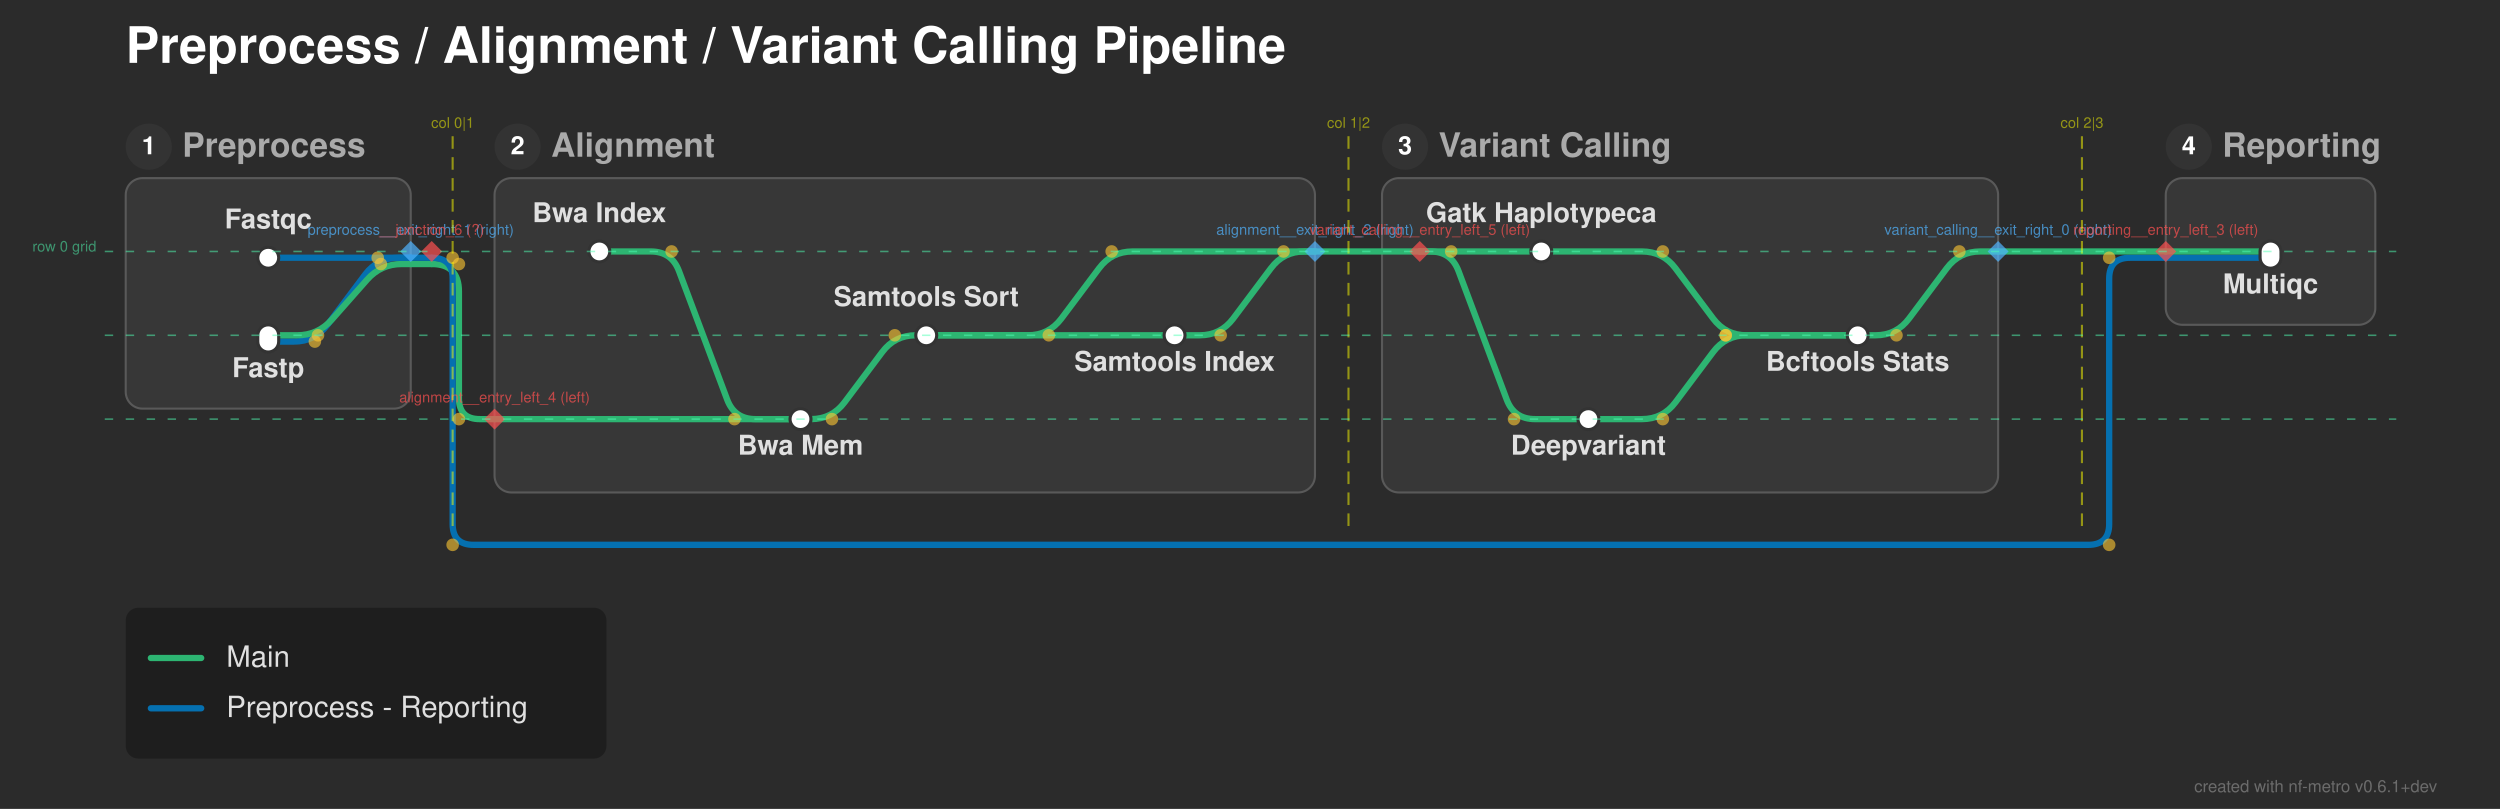
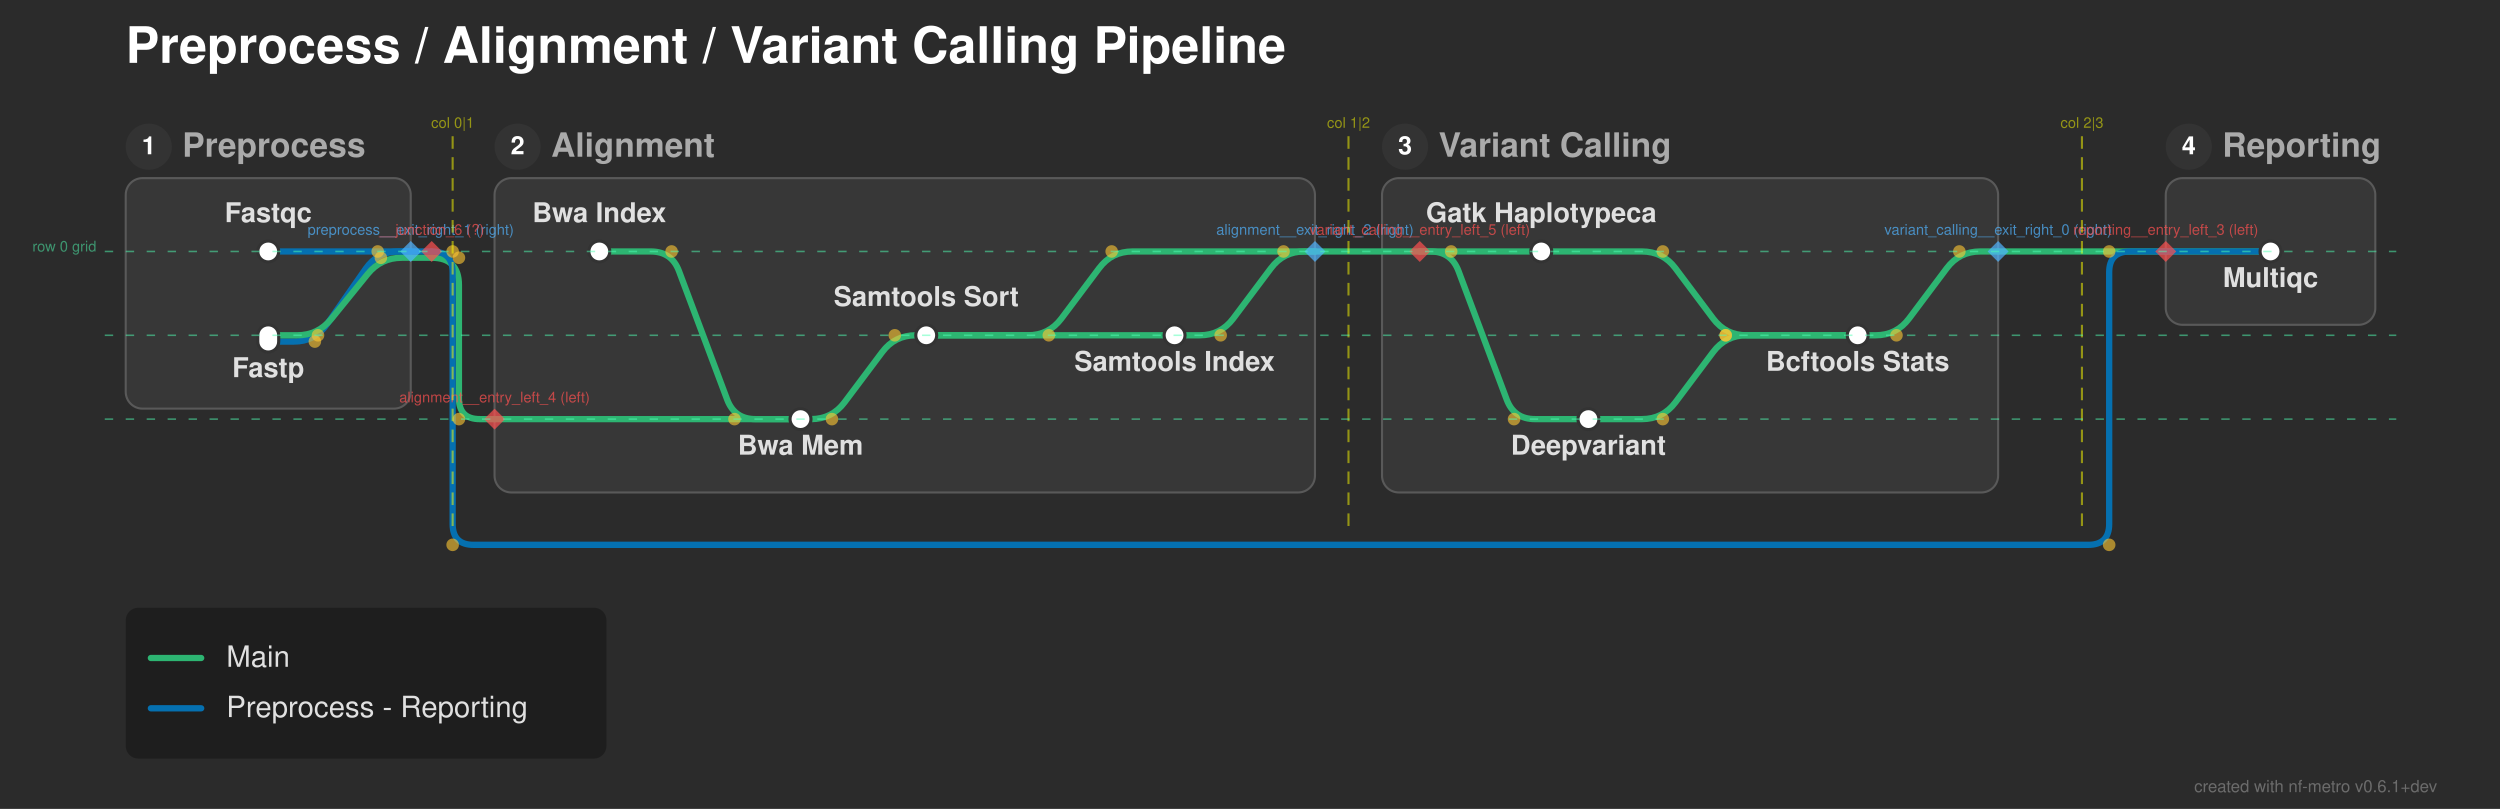
<svg xmlns="http://www.w3.org/2000/svg" width="1193" height="386" viewBox="0 0 1193 386">
  <defs>
</defs>
  <rect x="0" y="0" width="1193" height="386" fill="#2b2b2b" />
  <text x="60.0" y="30.0" font-size="24.0" fill="#ffffff" font-family="'Helvetica Neue', Helvetica, Arial, sans-serif" font-weight="bold" class="nf-metro-title">Preprocess / Alignment / Variant Calling Pipeline</text>
  <rect x="60.0" y="85.0" width="136.0" height="110.0" rx="8" ry="8" fill="#373737" stroke="#595959" stroke-width="1.0" />
  <circle cx="71.0" cy="70.0" r="11" fill="#333333" class="nf-metro-section-num-circle" />
  <text x="71.0" y="70.0" font-size="12" fill="#ffffff" font-family="'Helvetica Neue', Helvetica, Arial, sans-serif" font-weight="bold" text-anchor="middle" dy="0.3em">1</text>
  <text x="87.0" y="70.0" font-size="16.0" fill="#aaaaaa" font-family="'Helvetica Neue', Helvetica, Arial, sans-serif" font-weight="bold" dy="0.3em" class="nf-metro-section-label">Preprocess</text>
  <rect x="236.0" y="85.0" width="391.5" height="150.0" rx="8" ry="8" fill="#373737" stroke="#595959" stroke-width="1.0" />
  <circle cx="247.0" cy="70.0" r="11" fill="#333333" class="nf-metro-section-num-circle" />
  <text x="247.0" y="70.0" font-size="12" fill="#ffffff" font-family="'Helvetica Neue', Helvetica, Arial, sans-serif" font-weight="bold" text-anchor="middle" dy="0.3em">2</text>
  <text x="263.0" y="70.0" font-size="16.0" fill="#aaaaaa" font-family="'Helvetica Neue', Helvetica, Arial, sans-serif" font-weight="bold" dy="0.3em" class="nf-metro-section-label">Alignment</text>
  <rect x="659.5" y="85.0" width="294.0" height="150.0" rx="8" ry="8" fill="#373737" stroke="#595959" stroke-width="1.0" />
  <circle cx="670.5" cy="70.0" r="11" fill="#333333" class="nf-metro-section-num-circle" />
  <text x="670.5" y="70.0" font-size="12" fill="#ffffff" font-family="'Helvetica Neue', Helvetica, Arial, sans-serif" font-weight="bold" text-anchor="middle" dy="0.3em">3</text>
  <text x="686.5" y="70.0" font-size="16.0" fill="#aaaaaa" font-family="'Helvetica Neue', Helvetica, Arial, sans-serif" font-weight="bold" dy="0.3em" class="nf-metro-section-label">Variant Calling</text>
  <rect x="1033.5" y="85.0" width="100.0" height="70.0" rx="8" ry="8" fill="#373737" stroke="#595959" stroke-width="1.0" />
  <circle cx="1044.5" cy="70.0" r="11" fill="#333333" class="nf-metro-section-num-circle" />
  <text x="1044.5" y="70.0" font-size="12" fill="#ffffff" font-family="'Helvetica Neue', Helvetica, Arial, sans-serif" font-weight="bold" text-anchor="middle" dy="0.3em">4</text>
  <text x="1060.5" y="70.0" font-size="16.0" fill="#aaaaaa" font-family="'Helvetica Neue', Helvetica, Arial, sans-serif" font-weight="bold" dy="0.3em" class="nf-metro-section-label">Reporting</text>
  <path d="M382.0,200.0 L387.0,200.0 Q397.0,200.0,403.0,192.0 L421.0,168.0 Q427.0,160.0,437.0,160.0 L442.0,160.0" stroke="#2db572" stroke-width="3.0" fill="none" stroke-linecap="round" stroke-linejoin="round" />
  <path d="M758.0,200.0 L783.5,200.0 Q793.5,200.0,799.5,192.0 L817.5,168.0 Q823.5,160.0,833.5,160.0 L886.5,160.0" stroke="#2db572" stroke-width="3.0" fill="none" stroke-linecap="round" stroke-linejoin="round" />
  <path d="M236.0,200.0 L382.0,200.0" stroke="#2db572" stroke-width="3.0" stroke-linecap="round" />
-   <path d="M128.0,163.0 L140.25,163.0 Q150.25,163.0,156.25,155.0 L174.25,131.0 Q180.25,123.0,190.25,123.0 L196.0,123.0" stroke="#0570b0" stroke-width="3.0" fill="none" stroke-linecap="round" stroke-linejoin="round" />
+   <path d="M128.0,163.0 L140.25,163.0 Q150.25,163.0,155.972,154.799 L174.528,128.201 Q180.25,120.0,190.25,120.0 L196.0,120.0" stroke="#0570b0" stroke-width="3.0" fill="none" stroke-linecap="round" stroke-linejoin="round" />
  <path d="M442.0,160.0 L560.5,160.0" stroke="#2db572" stroke-width="3.0" stroke-linecap="round" />
  <path d="M886.5,160.0 L895.0,160.0 Q905.0,160.0,911.0,152.0 L929.0,128.0 Q935.0,120.0,945.0,120.0 L953.5,120.0" stroke="#2db572" stroke-width="3.0" fill="none" stroke-linecap="round" stroke-linejoin="round" />
-   <path d="M128.0,160.0 L141.75,160.0 Q151.75,160.0,158.366,152.502 L175.134,133.498 Q181.75,126.0,191.75,126.0 L196.0,126.0" stroke="#2db572" stroke-width="3.0" fill="none" stroke-linecap="round" stroke-linejoin="round" />
+   <path d="M128.0,160.0 L141.75,160.0 Q151.75,160.0,158.048,152.232 L175.452,130.768 Q181.75,123.0,191.75,123.0 L196.0,123.0" stroke="#2db572" stroke-width="3.0" fill="none" stroke-linecap="round" stroke-linejoin="round" />
  <path d="M442.0,160.0 L490.5,160.0 Q500.5,160.0,506.5,152.0 L524.5,128.0 Q530.5,120.0,540.5,120.0 L627.5,120.0" stroke="#2db572" stroke-width="3.0" fill="none" stroke-linecap="round" stroke-linejoin="round" />
  <path d="M560.5,160.0 L572.5,160.0 Q582.5,160.0,588.5,152.0 L606.5,128.0 Q612.5,120.0,622.5,120.0 L627.5,120.0" stroke="#2db572" stroke-width="3.0" fill="none" stroke-linecap="round" stroke-linejoin="round" />
-   <path d="M196.0,126.0 L206.0,126.0" stroke="#2db572" stroke-width="3.0" stroke-linecap="round" />
-   <path d="M206.0,126.0 L206.0,126.0 Q219.0,126.0,219.0,139.0 L219.0,190.0 Q219.0,200.0,229.0,200.0 L236.0,200.0" stroke="#2db572" stroke-width="3.0" fill="none" stroke-linecap="round" stroke-linejoin="round" />
-   <path d="M128.0,123.0 L196.0,123.0" stroke="#0570b0" stroke-width="3.0" stroke-linecap="round" />
-   <path d="M1033.5,123.0 L1083.5,123.0" stroke="#0570b0" stroke-width="3.0" stroke-linecap="round" />
-   <path d="M196.0,123.0 L206.0,123.0" stroke="#0570b0" stroke-width="3.0" stroke-linecap="round" />
-   <path d="M206.0,123.0 L206.0,123.0 Q216.0,123.0,216.0,133.0 L216.0,250.0 Q216.0,260.0,226.0,260.0 L996.5,260.0 Q1006.5,260.0,1006.5,250.0 L1006.5,133.0 Q1006.5,123.0,1016.5,123.0 L1033.5,123.0" stroke="#0570b0" stroke-width="3.0" fill="none" stroke-linecap="round" stroke-linejoin="round" />
+   <path d="M196.0,123.0 L206.0,123.0" stroke="#2db572" stroke-width="3.0" stroke-linecap="round" />
+   <path d="M206.0,123.0 L206.0,123.0 Q219.0,123.0,219.0,136.0 L219.0,190.0 Q219.0,200.0,229.0,200.0 L236.0,200.0" stroke="#2db572" stroke-width="3.0" fill="none" stroke-linecap="round" stroke-linejoin="round" />
  <path d="M286.0,120.0 L310.5,120.0 Q320.5,120.0,324.011,129.363 L346.989,190.637 Q350.5,200.0,360.5,200.0 L382.0,200.0" stroke="#2db572" stroke-width="3.0" fill="none" stroke-linecap="round" stroke-linejoin="round" />
  <path d="M735.5,120.0 L783.5,120.0 Q793.5,120.0,799.5,128.0 L817.5,152.0 Q823.5,160.0,833.5,160.0 L886.5,160.0" stroke="#2db572" stroke-width="3.0" fill="none" stroke-linecap="round" stroke-linejoin="round" />
  <path d="M1033.5,120.0 L1083.5,120.0" stroke="#2db572" stroke-width="3.0" stroke-linecap="round" />
  <path d="M677.5,120.0 L735.5,120.0" stroke="#2db572" stroke-width="3.0" stroke-linecap="round" />
  <path d="M677.5,120.0 L682.5,120.0 Q692.5,120.0,696.011,129.363 L718.989,190.637 Q722.5,200.0,732.5,200.0 L758.0,200.0" stroke="#2db572" stroke-width="3.0" fill="none" stroke-linecap="round" stroke-linejoin="round" />
+   <path d="M128.0,120.0 L196.0,120.0" stroke="#0570b0" stroke-width="3.0" stroke-linecap="round" />
+   <path d="M1033.5,120.0 L1083.5,120.0" stroke="#0570b0" stroke-width="3.0" stroke-linecap="round" />
  <path d="M953.5,120.0 L1033.5,120.0" stroke="#2db572" stroke-width="3.0" stroke-linecap="round" />
+   <path d="M196.0,120.0 L206.0,120.0" stroke="#0570b0" stroke-width="3.0" stroke-linecap="round" />
+   <path d="M206.0,120.0 L206.0,120.0 Q216.0,120.0,216.0,130.0 L216.0,250.0 Q216.0,260.0,226.0,260.0 L996.5,260.0 Q1006.5,260.0,1006.5,250.0 L1006.5,130.0 Q1006.5,120.0,1016.5,120.0 L1033.5,120.0" stroke="#0570b0" stroke-width="3.0" fill="none" stroke-linecap="round" stroke-linejoin="round" />
  <path d="M627.5,120.0 L677.5,120.0" stroke="#2db572" stroke-width="3.0" stroke-linecap="round" />
-   <rect x="123.0" y="118.0" width="10.0" height="10.0" rx="5.0" ry="5.0" fill="#ffffff" stroke="#333333" stroke-width="1.5" />
+   <rect x="123.0" y="115.0" width="10.0" height="10.0" rx="5.0" ry="5.0" fill="#ffffff" stroke="#333333" stroke-width="1.5" />
  <rect x="123.0" y="155.0" width="10.0" height="13.0" rx="5.0" ry="5.0" fill="#ffffff" stroke="#333333" stroke-width="1.5" />
  <rect x="281.0" y="115.0" width="10.0" height="10.0" rx="5.0" ry="5.0" fill="#ffffff" stroke="#333333" stroke-width="1.5" />
  <rect x="377.0" y="195.0" width="10.0" height="10.0" rx="5.0" ry="5.0" fill="#ffffff" stroke="#333333" stroke-width="1.5" />
  <rect x="437.0" y="155.0" width="10.0" height="10.0" rx="5.0" ry="5.0" fill="#ffffff" stroke="#333333" stroke-width="1.5" />
  <rect x="555.5" y="155.0" width="10.0" height="10.0" rx="5.0" ry="5.0" fill="#ffffff" stroke="#333333" stroke-width="1.5" />
  <rect x="730.5" y="115.0" width="10.0" height="10.0" rx="5.0" ry="5.0" fill="#ffffff" stroke="#333333" stroke-width="1.5" />
  <rect x="753.0" y="195.0" width="10.0" height="10.0" rx="5.0" ry="5.0" fill="#ffffff" stroke="#333333" stroke-width="1.5" />
  <rect x="881.5" y="155.0" width="10.0" height="10.0" rx="5.0" ry="5.0" fill="#ffffff" stroke="#333333" stroke-width="1.5" />
-   <rect x="1078.5" y="115.0" width="10.0" height="13.0" rx="5.0" ry="5.0" fill="#ffffff" stroke="#333333" stroke-width="1.5" />
+   <rect x="1078.5" y="115.0" width="10.0" height="10.0" rx="5.0" ry="5.0" fill="#ffffff" stroke="#333333" stroke-width="1.5" />
  <text x="286.0" y="106.0" font-size="13.0" fill="#e0e0e0" font-family="'Helvetica Neue', Helvetica, Arial, sans-serif" font-weight="bold" text-anchor="middle" dominant-baseline="auto">Bwa Index</text>
  <text x="735.5" y="106.0" font-size="13.0" fill="#e0e0e0" font-family="'Helvetica Neue', Helvetica, Arial, sans-serif" font-weight="bold" text-anchor="middle" dominant-baseline="auto">Gatk Haplotypeca</text>
  <text x="758.0" y="211.0" font-size="13.0" fill="#e0e0e0" font-family="'Helvetica Neue', Helvetica, Arial, sans-serif" font-weight="bold" text-anchor="middle" dominant-baseline="hanging">Deepvariant</text>
-   <text x="128.0" y="109.0" font-size="13.0" fill="#e0e0e0" font-family="'Helvetica Neue', Helvetica, Arial, sans-serif" font-weight="bold" text-anchor="middle" dominant-baseline="auto">Fastqc</text>
-   <text x="1083.5" y="134.0" font-size="13.0" fill="#e0e0e0" font-family="'Helvetica Neue', Helvetica, Arial, sans-serif" font-weight="bold" text-anchor="middle" dominant-baseline="hanging">Multiqc</text>
+   <text x="128.0" y="106.0" font-size="13.0" fill="#e0e0e0" font-family="'Helvetica Neue', Helvetica, Arial, sans-serif" font-weight="bold" text-anchor="middle" dominant-baseline="auto">Fastqc</text>
+   <text x="1083.5" y="131.0" font-size="13.0" fill="#e0e0e0" font-family="'Helvetica Neue', Helvetica, Arial, sans-serif" font-weight="bold" text-anchor="middle" dominant-baseline="hanging">Multiqc</text>
  <text x="128.0" y="174.0" font-size="13.0" fill="#e0e0e0" font-family="'Helvetica Neue', Helvetica, Arial, sans-serif" font-weight="bold" text-anchor="middle" dominant-baseline="hanging">Fastp</text>
  <text x="886.5" y="171.0" font-size="13.0" fill="#e0e0e0" font-family="'Helvetica Neue', Helvetica, Arial, sans-serif" font-weight="bold" text-anchor="middle" dominant-baseline="hanging">Bcftools Stats</text>
  <text x="382.0" y="211.0" font-size="13.0" fill="#e0e0e0" font-family="'Helvetica Neue', Helvetica, Arial, sans-serif" font-weight="bold" text-anchor="middle" dominant-baseline="hanging">Bwa Mem</text>
  <text x="442.0" y="146.0" font-size="13.0" fill="#e0e0e0" font-family="'Helvetica Neue', Helvetica, Arial, sans-serif" font-weight="bold" text-anchor="middle" dominant-baseline="auto">Samtools Sort</text>
  <text x="560.5" y="171.0" font-size="13.0" fill="#e0e0e0" font-family="'Helvetica Neue', Helvetica, Arial, sans-serif" font-weight="bold" text-anchor="middle" dominant-baseline="hanging">Samtools Index</text>
  <circle cx="320.5" cy="120.0" r="3.0" fill="rgba(255, 200, 50, 0.6)" />
  <circle cx="350.5" cy="200.0" r="3.0" fill="rgba(255, 200, 50, 0.6)" />
  <circle cx="397.0" cy="200.0" r="3.0" fill="rgba(255, 200, 50, 0.6)" />
  <circle cx="427.0" cy="160.0" r="3.0" fill="rgba(255, 200, 50, 0.6)" />
  <circle cx="793.5" cy="120.0" r="3.0" fill="rgba(255, 200, 50, 0.6)" />
  <circle cx="823.5" cy="160.0" r="3.0" fill="rgba(255, 200, 50, 0.6)" />
  <circle cx="793.5" cy="200.0" r="3.0" fill="rgba(255, 200, 50, 0.6)" />
  <circle cx="823.5" cy="160.0" r="3.0" fill="rgba(255, 200, 50, 0.6)" />
  <circle cx="905.0" cy="160.0" r="3.0" fill="rgba(255, 200, 50, 0.6)" />
  <circle cx="935.0" cy="120.0" r="3.0" fill="rgba(255, 200, 50, 0.6)" />
  <circle cx="151.75" cy="160.0" r="3.0" fill="rgba(255, 200, 50, 0.6)" />
-   <circle cx="181.75" cy="126.0" r="3.0" fill="rgba(255, 200, 50, 0.6)" />
+   <circle cx="181.75" cy="123.0" r="3.0" fill="rgba(255, 200, 50, 0.6)" />
  <circle cx="500.5" cy="160.0" r="3.0" fill="rgba(255, 200, 50, 0.6)" />
  <circle cx="530.5" cy="120.0" r="3.0" fill="rgba(255, 200, 50, 0.6)" />
  <circle cx="692.5" cy="120.0" r="3.0" fill="rgba(255, 200, 50, 0.6)" />
  <circle cx="722.5" cy="200.0" r="3.0" fill="rgba(255, 200, 50, 0.6)" />
  <circle cx="582.5" cy="160.0" r="3.0" fill="rgba(255, 200, 50, 0.6)" />
  <circle cx="612.5" cy="120.0" r="3.0" fill="rgba(255, 200, 50, 0.6)" />
  <circle cx="150.25" cy="163.0" r="3.0" fill="rgba(255, 200, 50, 0.6)" />
-   <circle cx="180.25" cy="123.0" r="3.0" fill="rgba(255, 200, 50, 0.6)" />
-   <circle cx="219.0" cy="126.0" r="3.0" fill="rgba(255, 200, 50, 0.6)" />
+   <circle cx="180.25" cy="120.0" r="3.0" fill="rgba(255, 200, 50, 0.6)" />
+   <circle cx="219.0" cy="123.0" r="3.0" fill="rgba(255, 200, 50, 0.6)" />
  <circle cx="219.0" cy="200.0" r="3.0" fill="rgba(255, 200, 50, 0.6)" />
-   <circle cx="216.0" cy="123.0" r="3.0" fill="rgba(255, 200, 50, 0.6)" />
+   <circle cx="216.0" cy="120.0" r="3.0" fill="rgba(255, 200, 50, 0.6)" />
  <circle cx="216.0" cy="260.0" r="3.0" fill="rgba(255, 200, 50, 0.6)" />
  <circle cx="1006.5" cy="260.0" r="3.0" fill="rgba(255, 200, 50, 0.6)" />
-   <circle cx="1006.5" cy="123.0" r="3.0" fill="rgba(255, 200, 50, 0.6)" />
+   <circle cx="1006.5" cy="120.0" r="3.0" fill="rgba(255, 200, 50, 0.6)" />
  <path d="M953.5,115.0 L958.5,120.0 L953.5,125.0 L948.5,120.0 Z" fill="rgba(80, 180, 255, 0.7)" stroke="none" />
  <text x="953.5" y="112.0" font-size="7" fill="rgba(80, 180, 255, 0.7)" font-family="'Helvetica Neue', Helvetica, Arial, sans-serif" text-anchor="middle" dominant-baseline="auto">variant_calling__exit_right_0 (right)</text>
  <path d="M196.0,115.0 L201.0,120.0 L196.0,125.0 L191.0,120.0 Z" fill="rgba(80, 180, 255, 0.7)" stroke="none" />
  <text x="196.0" y="112.0" font-size="7" fill="rgba(80, 180, 255, 0.7)" font-family="'Helvetica Neue', Helvetica, Arial, sans-serif" text-anchor="middle" dominant-baseline="auto">preprocess__exit_right_1 (right)</text>
  <path d="M627.5,115.0 L632.5,120.0 L627.5,125.0 L622.5,120.0 Z" fill="rgba(80, 180, 255, 0.7)" stroke="none" />
  <text x="627.5" y="112.0" font-size="7" fill="rgba(80, 180, 255, 0.7)" font-family="'Helvetica Neue', Helvetica, Arial, sans-serif" text-anchor="middle" dominant-baseline="auto">alignment__exit_right_2 (right)</text>
  <path d="M1033.5,115.0 L1038.5,120.0 L1033.5,125.0 L1028.5,120.0 Z" fill="rgba(255, 80, 80, 0.7)" stroke="none" />
  <text x="1033.5" y="112.0" font-size="7" fill="rgba(255, 80, 80, 0.7)" font-family="'Helvetica Neue', Helvetica, Arial, sans-serif" text-anchor="middle" dominant-baseline="auto">reporting__entry_left_3 (left)</text>
  <path d="M236.0,195.0 L241.0,200.0 L236.0,205.0 L231.0,200.0 Z" fill="rgba(255, 80, 80, 0.7)" stroke="none" />
  <text x="236.0" y="192.0" font-size="7" fill="rgba(255, 80, 80, 0.7)" font-family="'Helvetica Neue', Helvetica, Arial, sans-serif" text-anchor="middle" dominant-baseline="auto">alignment__entry_left_4 (left)</text>
  <path d="M677.5,115.0 L682.5,120.0 L677.5,125.0 L672.5,120.0 Z" fill="rgba(255, 80, 80, 0.7)" stroke="none" />
  <text x="677.5" y="112.0" font-size="7" fill="rgba(255, 80, 80, 0.7)" font-family="'Helvetica Neue', Helvetica, Arial, sans-serif" text-anchor="middle" dominant-baseline="auto">variant_calling__entry_left_5 (left)</text>
  <path d="M206.0,115.0 L211.0,120.0 L206.0,125.0 L201.0,120.0 Z" fill="rgba(255, 80, 80, 0.7)" stroke="none" />
  <text x="206.0" y="112.0" font-size="7" fill="rgba(255, 80, 80, 0.7)" font-family="'Helvetica Neue', Helvetica, Arial, sans-serif" text-anchor="middle" dominant-baseline="auto">__junction_6 (?)</text>
  <path d="M216.0,65.0 L216.0,255.0" stroke="rgba(255, 255, 0, 0.5)" stroke-width="1" stroke-dasharray="6,4" />
  <text x="216.0" y="61.0" font-size="7" fill="rgba(255, 255, 0, 0.5)" font-family="'Helvetica Neue', Helvetica, Arial, sans-serif" text-anchor="middle">col 0|1</text>
  <path d="M643.5,65.0 L643.5,255.0" stroke="rgba(255, 255, 0, 0.5)" stroke-width="1" stroke-dasharray="6,4" />
  <text x="643.5" y="61.0" font-size="7" fill="rgba(255, 255, 0, 0.5)" font-family="'Helvetica Neue', Helvetica, Arial, sans-serif" text-anchor="middle">col 1|2</text>
  <path d="M993.5,65.0 L993.5,255.0" stroke="rgba(255, 255, 0, 0.5)" stroke-width="1" stroke-dasharray="6,4" />
  <text x="993.5" y="61.0" font-size="7" fill="rgba(255, 255, 0, 0.5)" font-family="'Helvetica Neue', Helvetica, Arial, sans-serif" text-anchor="middle">col 2|3</text>
  <path d="M50.0,120.0 L1143.5,120.0" stroke="rgba(80, 255, 180, 0.5)" stroke-width="0.75" stroke-dasharray="4,6" />
  <text x="46.0" y="120.0" font-size="7" fill="rgba(80, 255, 180, 0.5)" font-family="'Helvetica Neue', Helvetica, Arial, sans-serif" text-anchor="end">row 0 grid</text>
  <path d="M50.0,160.0 L1143.5,160.0" stroke="rgba(80, 255, 180, 0.5)" stroke-width="0.75" stroke-dasharray="4,6" />
  <path d="M50.0,200.0 L1143.5,200.0" stroke="rgba(80, 255, 180, 0.5)" stroke-width="0.75" stroke-dasharray="4,6" />
  <rect x="60.0" y="290.0" width="229.4" height="72.0" rx="6" ry="6" fill="rgba(0, 0, 0, 0.3)" />
  <path d="M72.0,314.0 L96.0,314.0" stroke="#2db572" stroke-width="3.0" stroke-linecap="round" />
  <text x="108.0" y="314.0" font-size="14.0" fill="#e0e0e0" font-family="'Helvetica Neue', Helvetica, Arial, sans-serif" dy="0.3em">Main</text>
  <path d="M72.0,338.0 L96.0,338.0" stroke="#0570b0" stroke-width="3.0" stroke-linecap="round" />
  <text x="108.0" y="338.0" font-size="14.0" fill="#e0e0e0" font-family="'Helvetica Neue', Helvetica, Arial, sans-serif" dy="0.3em">Preprocess - Reporting</text>
  <text x="1163.0" y="378.0" font-size="8" fill="rgba(150, 150, 150, 0.6)" font-family="'Helvetica Neue', Helvetica, Arial, sans-serif" text-anchor="end">created with nf-metro v0.6.1+dev</text>
</svg>
